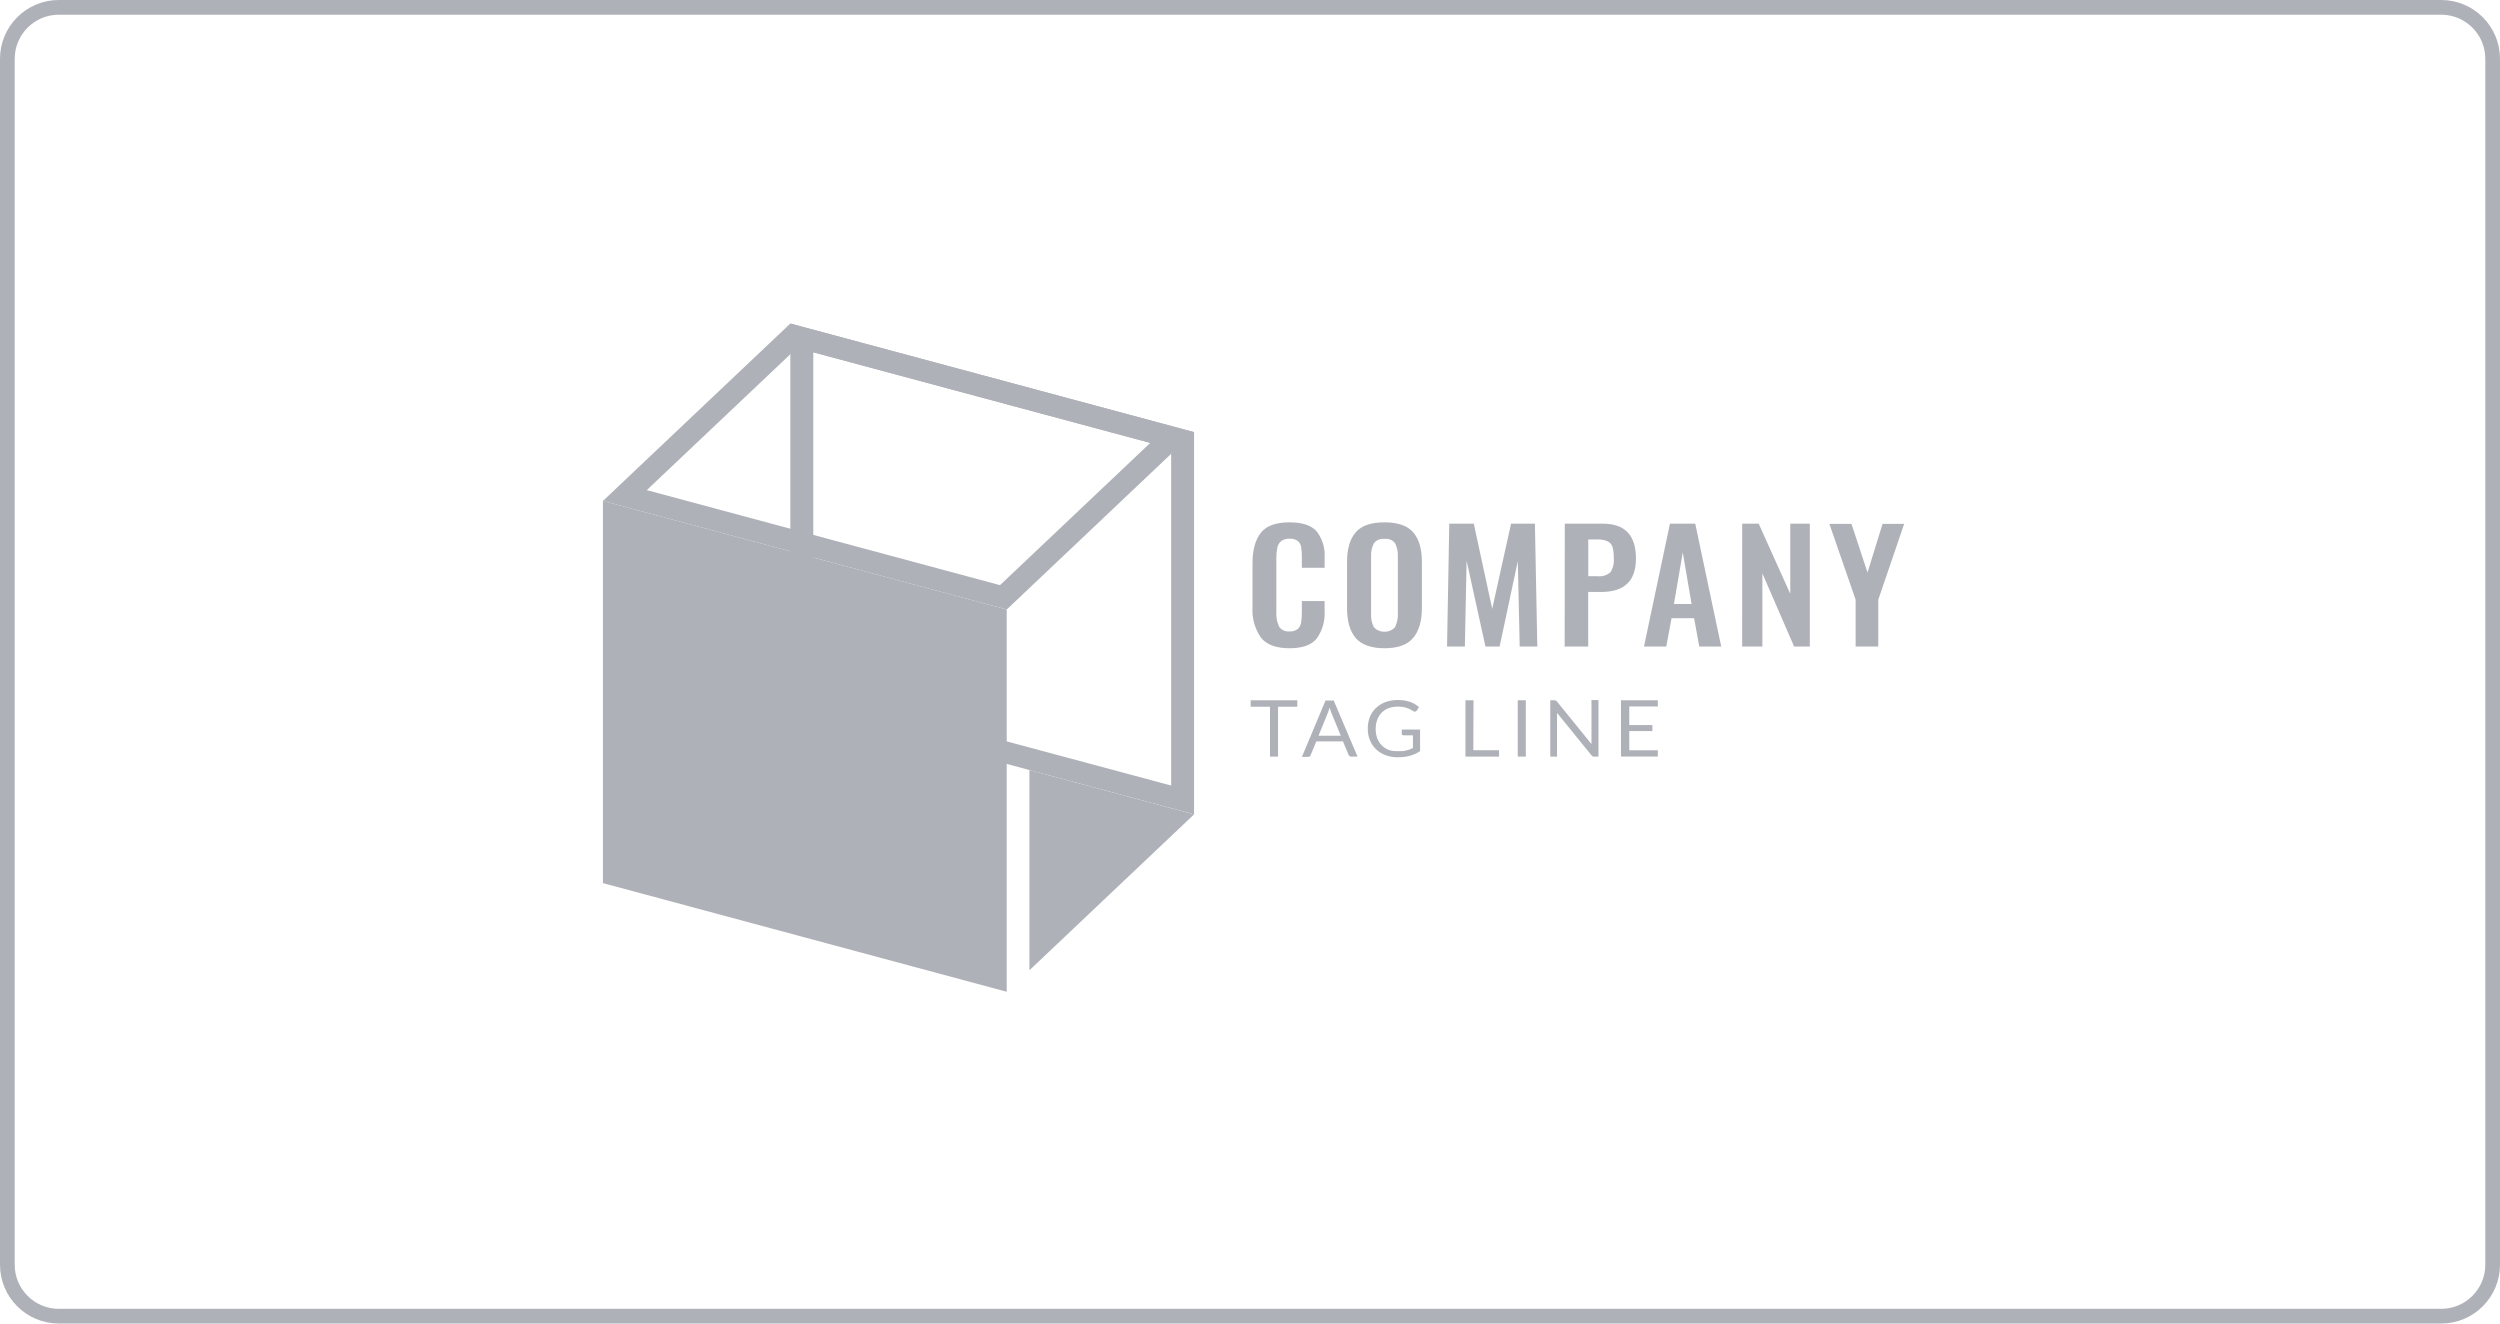
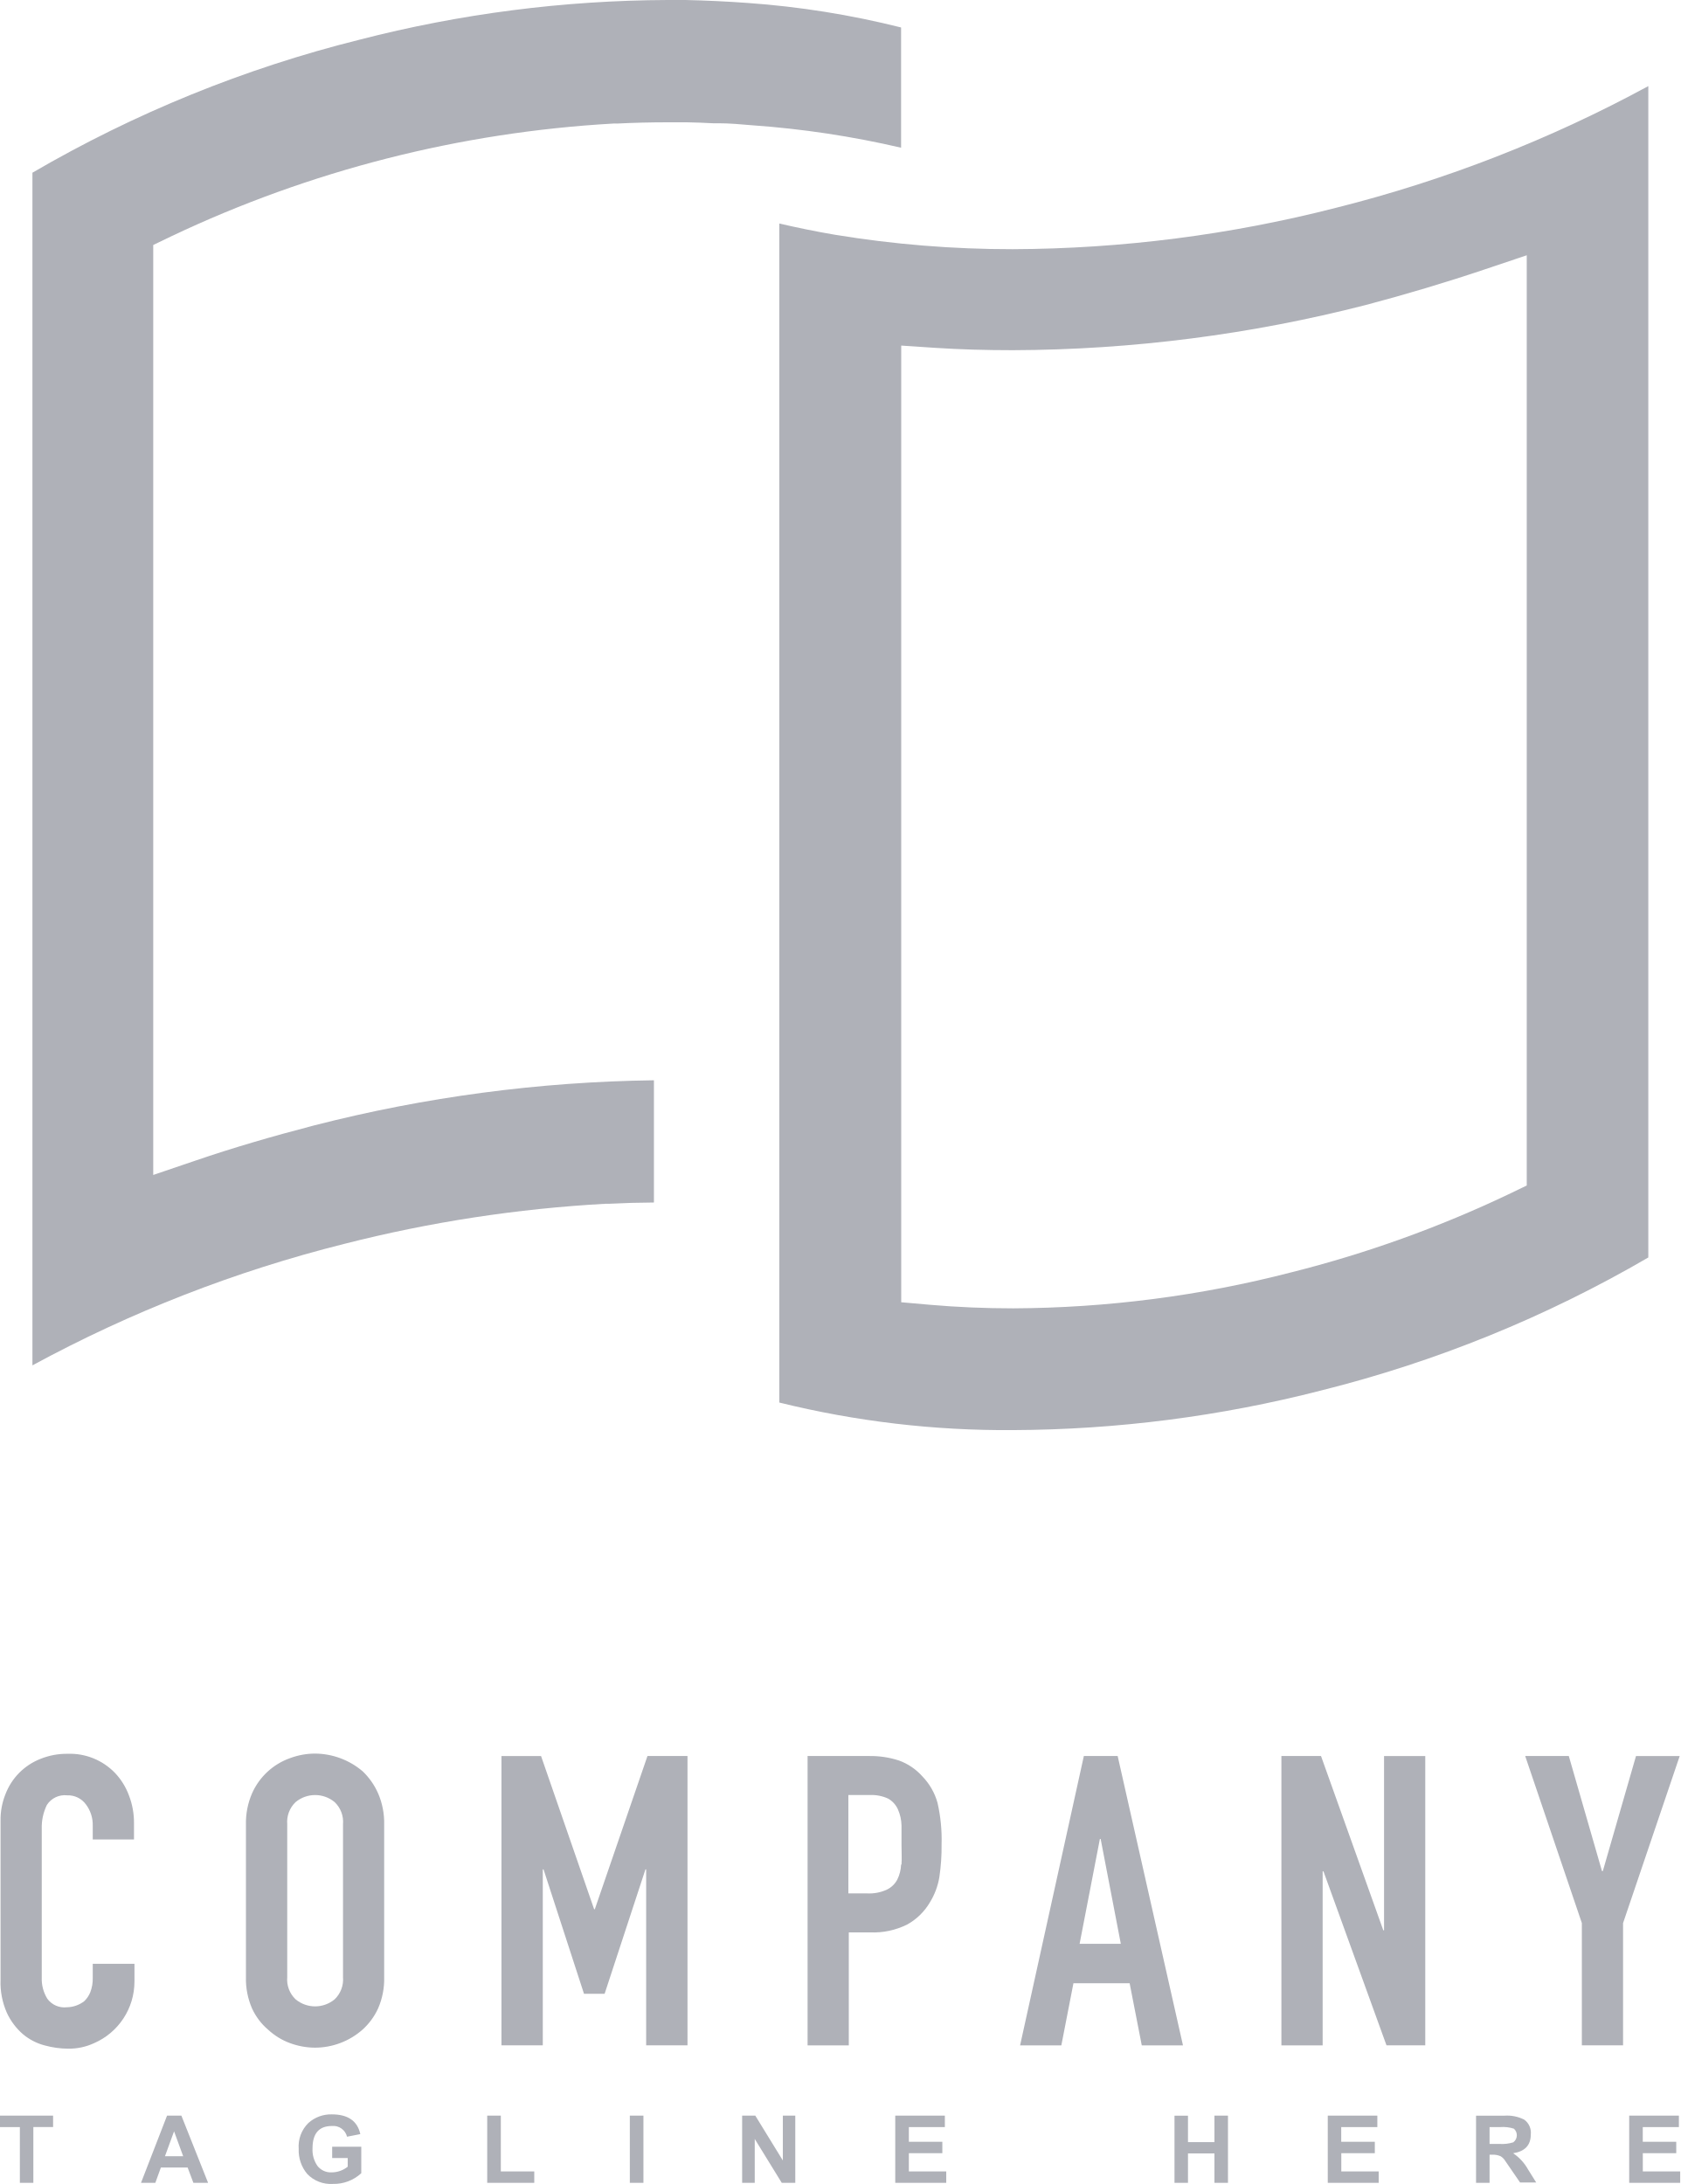
- <svg xmlns="http://www.w3.org/2000/svg" width="170" height="90" fill="none">
-   <rect x=".5" y=".5" width="169" height="89" rx="3.5" stroke="#AFB1B8" />
-   <path d="M85.74 43.353a3.258 3.258 0 01-.57-2.057v-2.983c0-.914.19-1.609.567-2.084.379-.475 1.028-.712 1.949-.71.865 0 1.48.202 1.843.607.396.516.589 1.147.545 1.784v.7h-1.548v-.71a3.961 3.961 0 00-.045-.694.689.689 0 00-.221-.413.836.836 0 00-.561-.16.886.886 0 00-.59.17.81.81 0 00-.256.455c-.045.243-.065.49-.061.737v3.62a2 2 0 00.198 1.016.735.735 0 00.31.246.78.78 0 00.399.058.788.788 0 00.548-.164.747.747 0 00.23-.44c.037-.24.053-.483.049-.725v-.735h1.548v.67a2.914 2.914 0 01-.536 1.876c-.355.443-.961.664-1.852.664-.891 0-1.564-.236-1.946-.728zM92.186 43.384c-.391-.465-.587-1.141-.587-2.036V38.21c0-.886.196-1.556.587-2.011.39-.455 1.044-.682 1.961-.68.91 0 1.56.227 1.952.68.39.455.59 1.125.59 2.011v3.138c0 .886-.2 1.565-.596 2.033-.398.467-1.045.7-1.946.7-.9 0-1.567-.236-1.961-.697zm2.682-.753c.14-.29.204-.61.186-.928V37.86a1.843 1.843 0 00-.183-.91.738.738 0 00-.316-.25.785.785 0 00-.408-.053.794.794 0 00-.41.054.749.749 0 00-.317.25c-.141.283-.205.596-.186.91v3.859c-.02.32.044.638.186.928a.96.96 0 00.326.23 1.009 1.009 0 00.796 0 .96.96 0 00.326-.23v-.018zM98.55 35.61h1.667l1.253 5.79 1.282-5.79h1.622l.163 8.356h-1.198l-.128-5.807-1.238 5.807h-.961l-1.282-5.828-.119 5.828H98.4l.15-8.355zM106.406 35.61h2.596c1.495 0 2.243.791 2.243 2.373 0 1.515-.787 2.271-2.362 2.27h-.884v3.713h-1.603l.01-8.355zm2.218 3.571c.158.02.319.006.471-.04.152-.045.292-.122.41-.224.184-.282.265-.613.231-.943a2.892 2.892 0 00-.077-.758.635.635 0 00-.118-.23.668.668 0 00-.203-.168 1.526 1.526 0 00-.714-.133h-.622v2.496h.622zM113.556 35.61h1.721l1.766 8.356h-1.494l-.349-1.927h-1.535l-.359 1.927h-1.516l1.766-8.355zm1.471 5.462l-.599-3.508-.6 3.508h1.199zM118.469 35.61h1.122l2.147 4.767V35.61h1.33v8.355h-1.067l-2.16-4.976v4.976h-1.375l.003-8.355zM126.183 40.78l-1.785-5.158h1.503l1.09 3.313 1.022-3.313h1.471l-1.762 5.158v3.186h-1.539V40.78zM88.215 47.619v.437h-1.308v3.395h-.548v-3.395h-1.314v-.437h3.17zM92.314 51.451h-.423a.176.176 0 01-.119-.036.196.196 0 01-.07-.088l-.379-.91H89.51l-.379.91a.257.257 0 01-.057.103.183.183 0 01-.119.036h-.423l1.603-3.831h.557l1.622 3.816zm-2.654-1.423h1.513l-.641-1.56a2.964 2.964 0 01-.119-.36l-.06.203-.058.16-.635 1.557zM95.076 51.075c.1.005.201.005.302 0 .086-.009.172-.024.256-.046a1.82 1.82 0 00.23-.07c.071-.027.142-.06.216-.094v-.861h-.641a.12.12 0 01-.087-.03.084.084 0 01-.032-.07v-.295h1.244v1.469a2.355 2.355 0 01-.677.312 2.653 2.653 0 01-.4.08 4.455 4.455 0 01-.468.024 2.252 2.252 0 01-.808-.143 1.935 1.935 0 01-.64-.4 1.849 1.849 0 01-.414-.607 2.074 2.074 0 01-.148-.795 2.155 2.155 0 01.145-.801c.092-.228.233-.434.413-.607.183-.173.401-.308.641-.398.274-.098.566-.146.859-.143.15 0 .298.011.445.034.13.02.258.053.382.097.112.04.22.09.32.152.099.06.192.127.28.2l-.155.237a.14.14 0 01-.052.052.15.15 0 01-.073.02.196.196 0 01-.1-.03 1.906 1.906 0 01-.156-.09 1.369 1.369 0 00-.215-.104 1.869 1.869 0 00-.295-.085 2.256 2.256 0 00-.407-.033 1.743 1.743 0 00-.618.106c-.179.068-.34.171-.471.303-.133.138-.235.3-.299.477a1.953 1.953 0 000 1.277c.07.18.18.345.321.483.132.131.291.234.468.303.204.066.42.092.635.076zM100.185 51.014h1.75v.437H99.65v-3.832h.548l-.013 3.395zM103.755 51.45h-.548V47.62h.548v3.832zM105.794 47.637a.27.27 0 01.083.07l2.343 2.889a1.036 1.036 0 010-.137v-2.855h.477v3.847h-.275a.242.242 0 01-.119-.021.318.318 0 01-.086-.073l-2.34-2.885v2.979h-.458V47.62h.285c.031 0 .062.006.09.018zM112.732 47.619v.422h-1.942v1.265h1.574v.406h-1.574v1.308h1.942v.422h-2.506v-3.823h2.506zM55.303 23.954l24.335 6.541v22.922L55.303 46.88V23.954zM53.743 22v25.992l27.453 7.382v-25.99L53.743 22z" fill="#AFB1B8" />
-   <path d="M68.457 67.44L41 60.052v-25.99l27.457 7.385V67.44z" fill="#AFB1B8" />
-   <path d="M54.198 23.66l24.018 6.459L68 39.79l-24.02-6.462 10.217-9.67zM53.743 22L41 34.063l27.457 7.385 12.739-12.063L53.743 22zM70.001 65.978l11.195-10.6-11.195-3.013v13.613z" fill="#AFB1B8" />
+ <svg xmlns="http://www.w3.org/2000/svg" width="40" height="52" fill="none">
+   <path d="M16.977 2.935h.137c.253 0 .526.025.796.048 1.193.084 2.377.263 3.542.534V.654A21.09 21.09 0 0017.797.07 29.24 29.24 0 0016.319 0h-.427c-2.475.01-4.94.327-7.336.946-2.73.68-5.351 1.747-7.784 3.166v28.397a31.634 31.634 0 017.42-2.892 32.36 32.36 0 016.227-.956h.084c.352-.018.703-.028 1.065-.03v-2.91a34.329 34.329 0 00-8.095 1.076c-.98.255-1.925.53-2.813.834l-1.012.344V5.833l.432-.208a28.275 28.275 0 0110.517-2.683.627.627 0 01.09 0c.403-.02.808-.03 1.205-.03h.455c.21.005.42.01.63.023z" fill="#AFB1B8" />
+   <path d="M24.11 5.933a25.915 25.915 0 01-4.234-.344c-.45-.076-.893-.168-1.323-.267v28.072c1.82.45 3.69.67 5.565.656a29.943 29.943 0 007.337-.944 29.815 29.815 0 007.786-3.166V2.05a31.775 31.775 0 01-7.417 2.893c-2.52.648-5.112.98-7.713.99zm11.225.485l1.012-.34v22.148l-.433.209a27.761 27.761 0 01-5.173 1.859c-2.163.56-4.386.847-6.62.857-.668 0-1.33-.028-1.973-.084l-.693-.061V8.228l.807.054c.587.038 1.194.056 1.854.056a34.263 34.263 0 008.406-1.078c.944-.25 1.882-.529 2.813-.842zM2.737 42.212a1.492 1.492 0 00-1.126-.455 1.673 1.673 0 00-.65.122 1.463 1.463 0 00-.832.842c-.08.2-.119.413-.116.628v3.794c-.01.267.042.533.149.778.09.195.219.368.38.509.151.127.329.22.52.27.185.051.376.078.567.078.211.002.42-.043.612-.132a1.599 1.599 0 00.96-1.465v-.424h-.993v.338a.881.881 0 01-.058.338.608.608 0 01-.144.214.697.697 0 01-.415.145.503.503 0 01-.465-.204.899.899 0 01-.132-.508v-3.538c-.006-.196.036-.39.122-.567a.507.507 0 01.485-.229.527.527 0 01.443.214.806.806 0 01.164.509v.328h.982v-.387a1.788 1.788 0 00-.121-.664 1.562 1.562 0 00-.332-.534zM8.629 42.17a1.765 1.765 0 00-1.128-.418c-.202 0-.403.037-.592.107A1.559 1.559 0 006 42.7c-.1.231-.15.482-.145.735v3.638c-.007.256.043.51.144.745.09.196.221.37.385.509.152.14.33.25.524.32.19.07.39.106.592.107a1.714 1.714 0 001.128-.427c.158-.142.286-.315.374-.509.102-.234.151-.489.144-.745v-3.639a1.77 1.77 0 00-.144-.734 1.643 1.643 0 00-.374-.532zm-.463 4.904a.654.654 0 01-.197.527.727.727 0 01-.934 0 .652.652 0 01-.197-.527v-3.639a.654.654 0 01.197-.526.727.727 0 01.934 0 .651.651 0 01.197.526v3.64zM16.367 48.7v-6.89h-.953l-1.253 3.647h-.017l-1.263-3.646h-.943v6.888h.984v-4.19h.018l.963 2.962h.491l.972-2.962h.017v4.19h.984zM21.958 42.294c-.151-.17-.343-.3-.556-.377a2.184 2.184 0 00-.714-.107h-1.462v6.89h.981v-2.691h.506c.307.014.611-.051.886-.188a1.43 1.43 0 00.539-.527c.113-.183.19-.387.225-.6a4.9 4.9 0 00.053-.783c.01-.33-.023-.662-.096-.984a1.465 1.465 0 00-.362-.633zm-.506 2.1a.868.868 0 01-.091.359.552.552 0 01-.253.241 1.006 1.006 0 01-.463.087h-.448v-2.342h.506a.943.943 0 01.443.086.557.557 0 01.23.254c.054.121.083.252.086.384v.458c0 .16.01.326 0 .473h-.01zM26.608 41.81h-.805l-1.518 6.89h.982l.288-1.48h1.338l.289 1.48h.981l-1.555-6.89zm-.906 4.471l.483-2.497h.018l.48 2.497h-.981zM32.95 45.96h-.018l-1.483-4.15h-.943v6.89h.982v-4.143h.02l1.5 4.142h.923v-6.888h-.981v4.15zM38.948 41.81l-.79 2.74h-.02l-.79-2.74H36.31l1.349 3.978v2.911h.981v-2.911l1.348-3.977h-1.04zM0 50.645h.473v1.327h.321v-1.328h.47v-.272H0v.273zM3.977 50.372l-.62 1.6h.341l.132-.364h.637l.137.364h.35l-.636-1.6h-.341zm-.05.967l.217-.593.217.593h-.435zM7.908 51.382h.37v.206a.613.613 0 01-.38.135.404.404 0 01-.34-.153.669.669 0 01-.118-.417c0-.356.154-.534.46-.534a.337.337 0 01.362.255l.316-.062c-.068-.312-.293-.47-.678-.47a.804.804 0 00-.559.206.78.78 0 00-.23.615.873.873 0 00.205.6.776.776 0 00.607.235.96.96 0 00.678-.255v-.63h-.693v.27zM11.923 50.372h-.324v1.6h1.12V51.7h-.796v-1.328zM15.318 50.372h-.324v1.6h.324v-1.6zM18.637 51.44l-.656-1.068h-.313v1.6h.3v-1.045l.643 1.045h.322v-1.6h-.296v1.069zM21.637 51.267h.797v-.272h-.797v-.35h.857v-.273h-1.181v1.6h1.214V51.7h-.89v-.433zM28.912 51.003h-.63v-.63h-.321v1.599h.321v-.7h.63v.7h.322v-1.6h-.322v.631zM31.93 51.267h.8v-.272h-.8v-.35h.86v-.273H31.61v1.6h1.212V51.7h-.89v-.433zM36.023 51.268c.279-.044.42-.191.42-.445a.383.383 0 00-.157-.356.904.904 0 00-.468-.094h-.678v1.599h.322v-.669h.063a.432.432 0 01.2.036c.047.029.086.069.114.117l.349.508h.384l-.195-.312a1.114 1.114 0 00-.354-.384zm-.324-.222h-.237v-.401h.253a.84.84 0 01.326.038.21.21 0 01-.015.325.912.912 0 01-.327.038zM39.11 51.267h.796v-.272h-.797v-.35h.86v-.273h-1.183v1.6H40V51.7h-.89v-.433z" fill="#AFB1B8" />
</svg>
